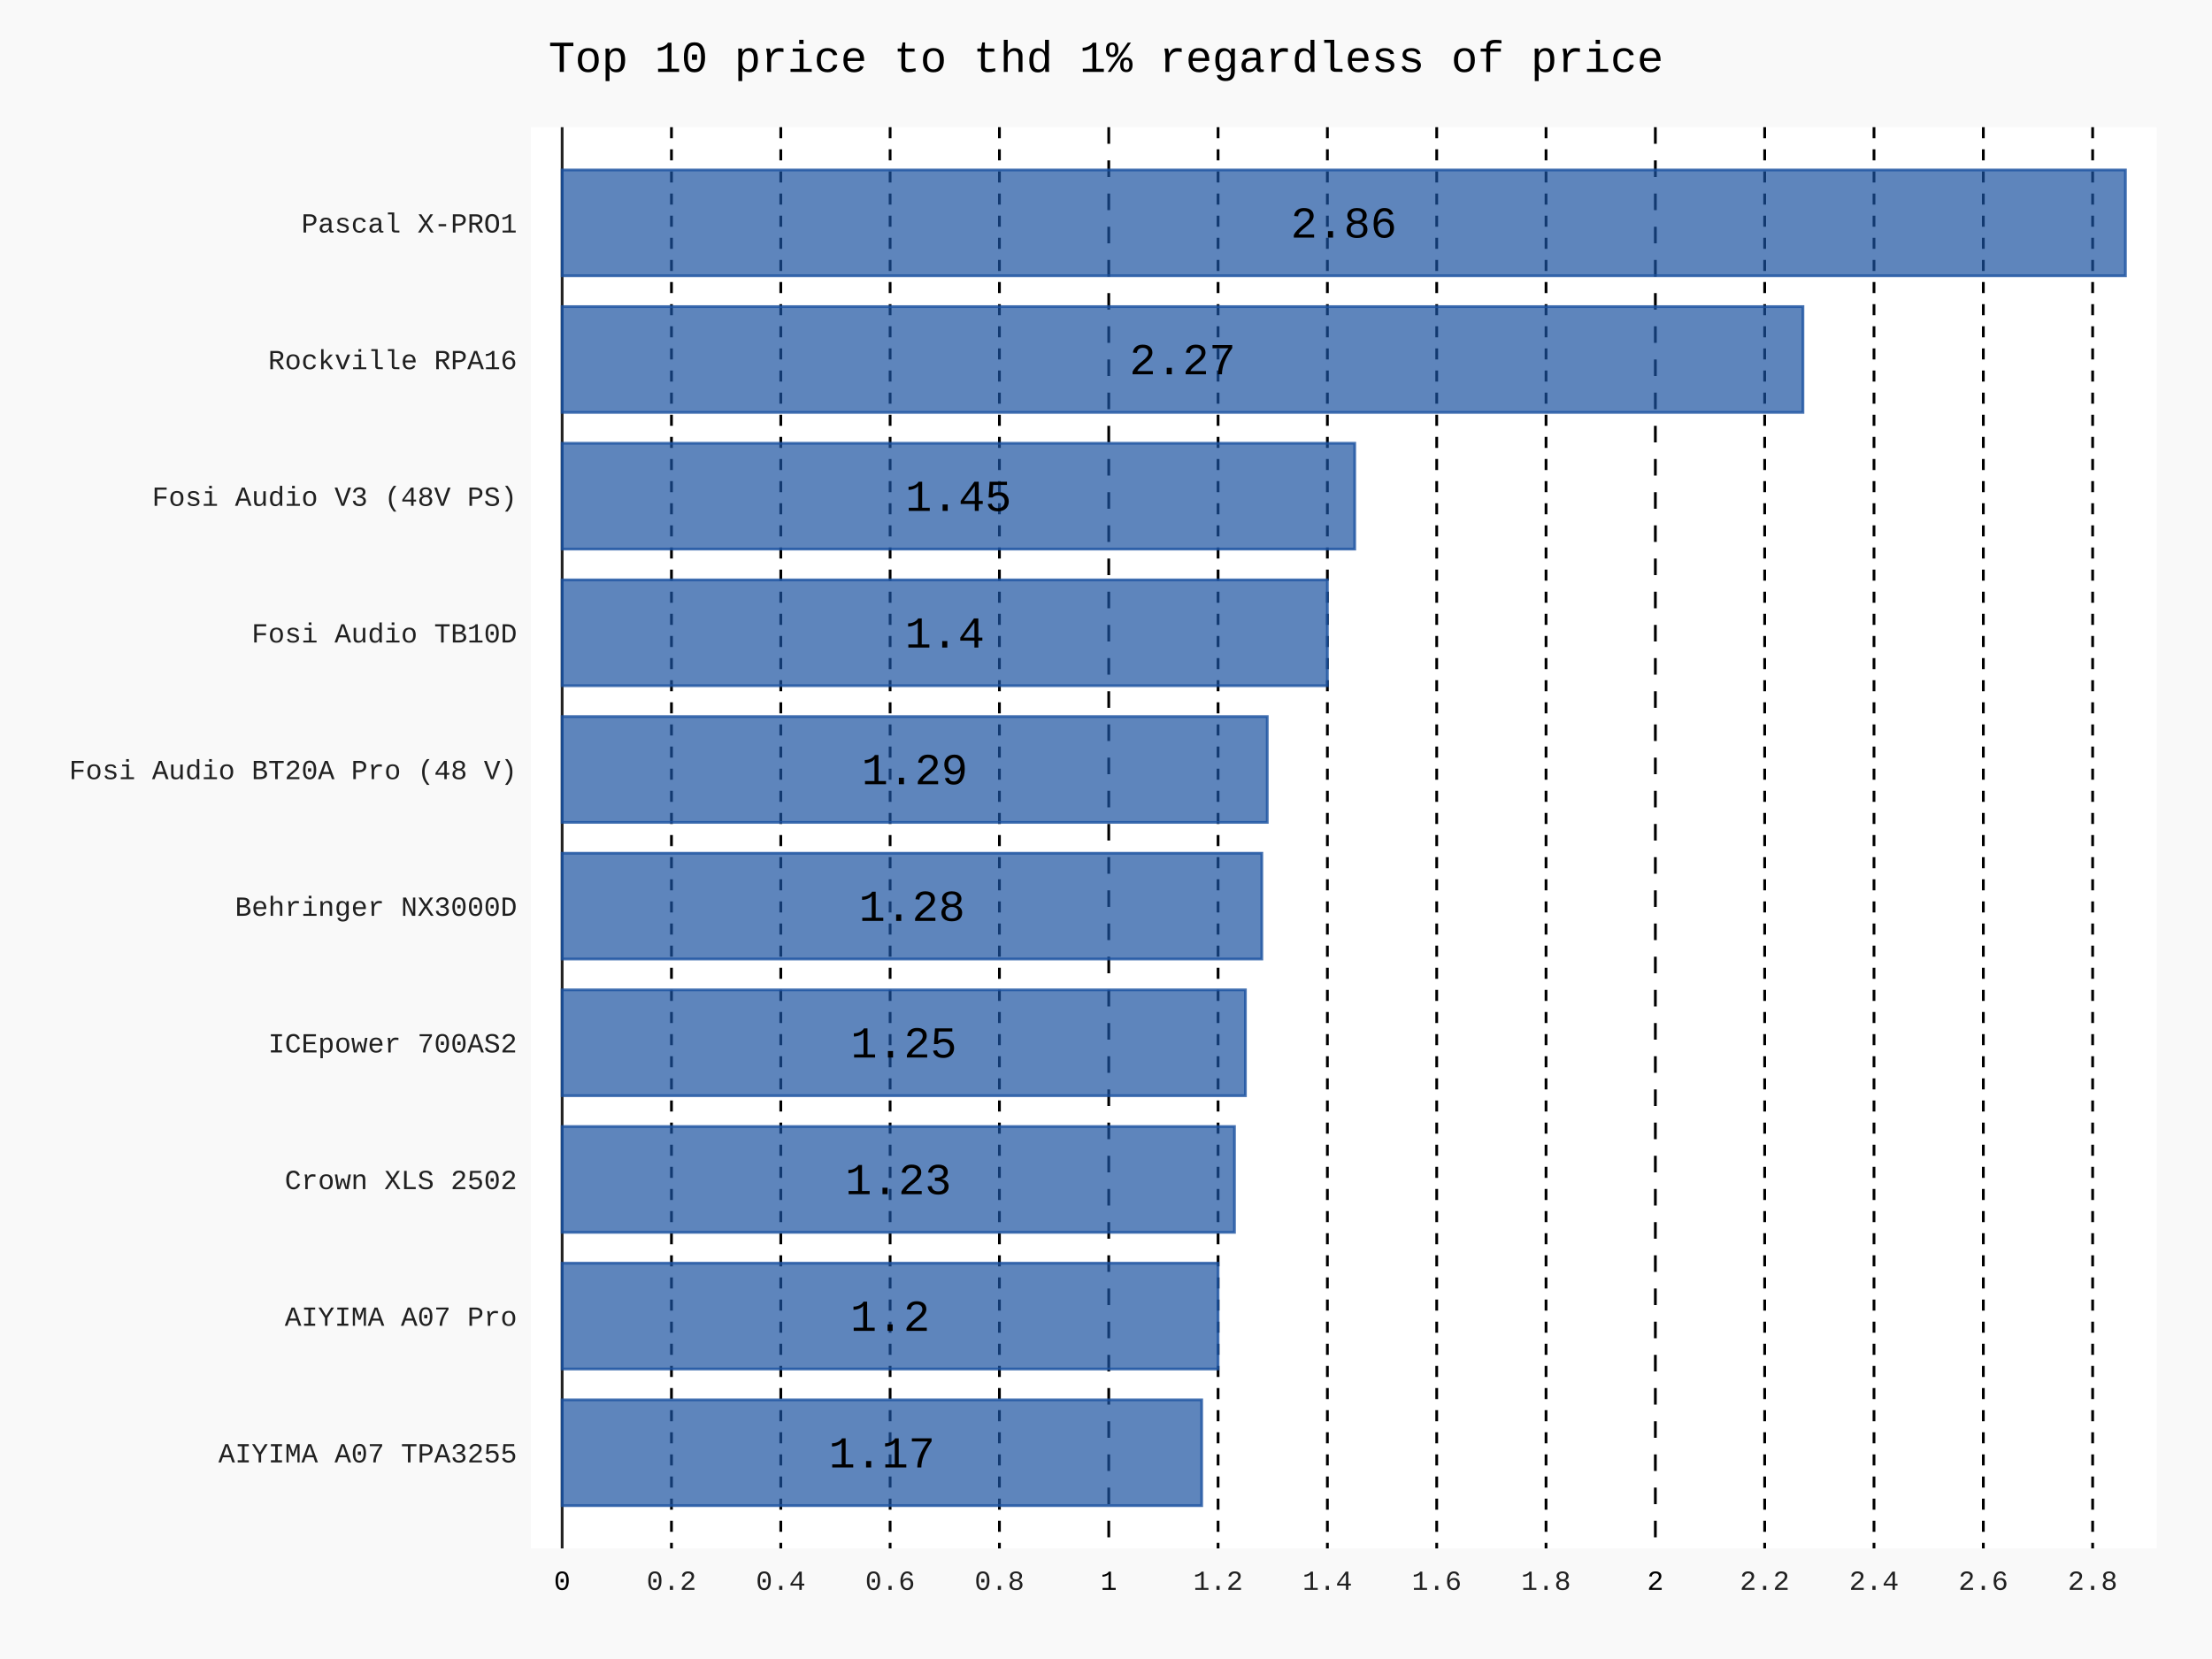
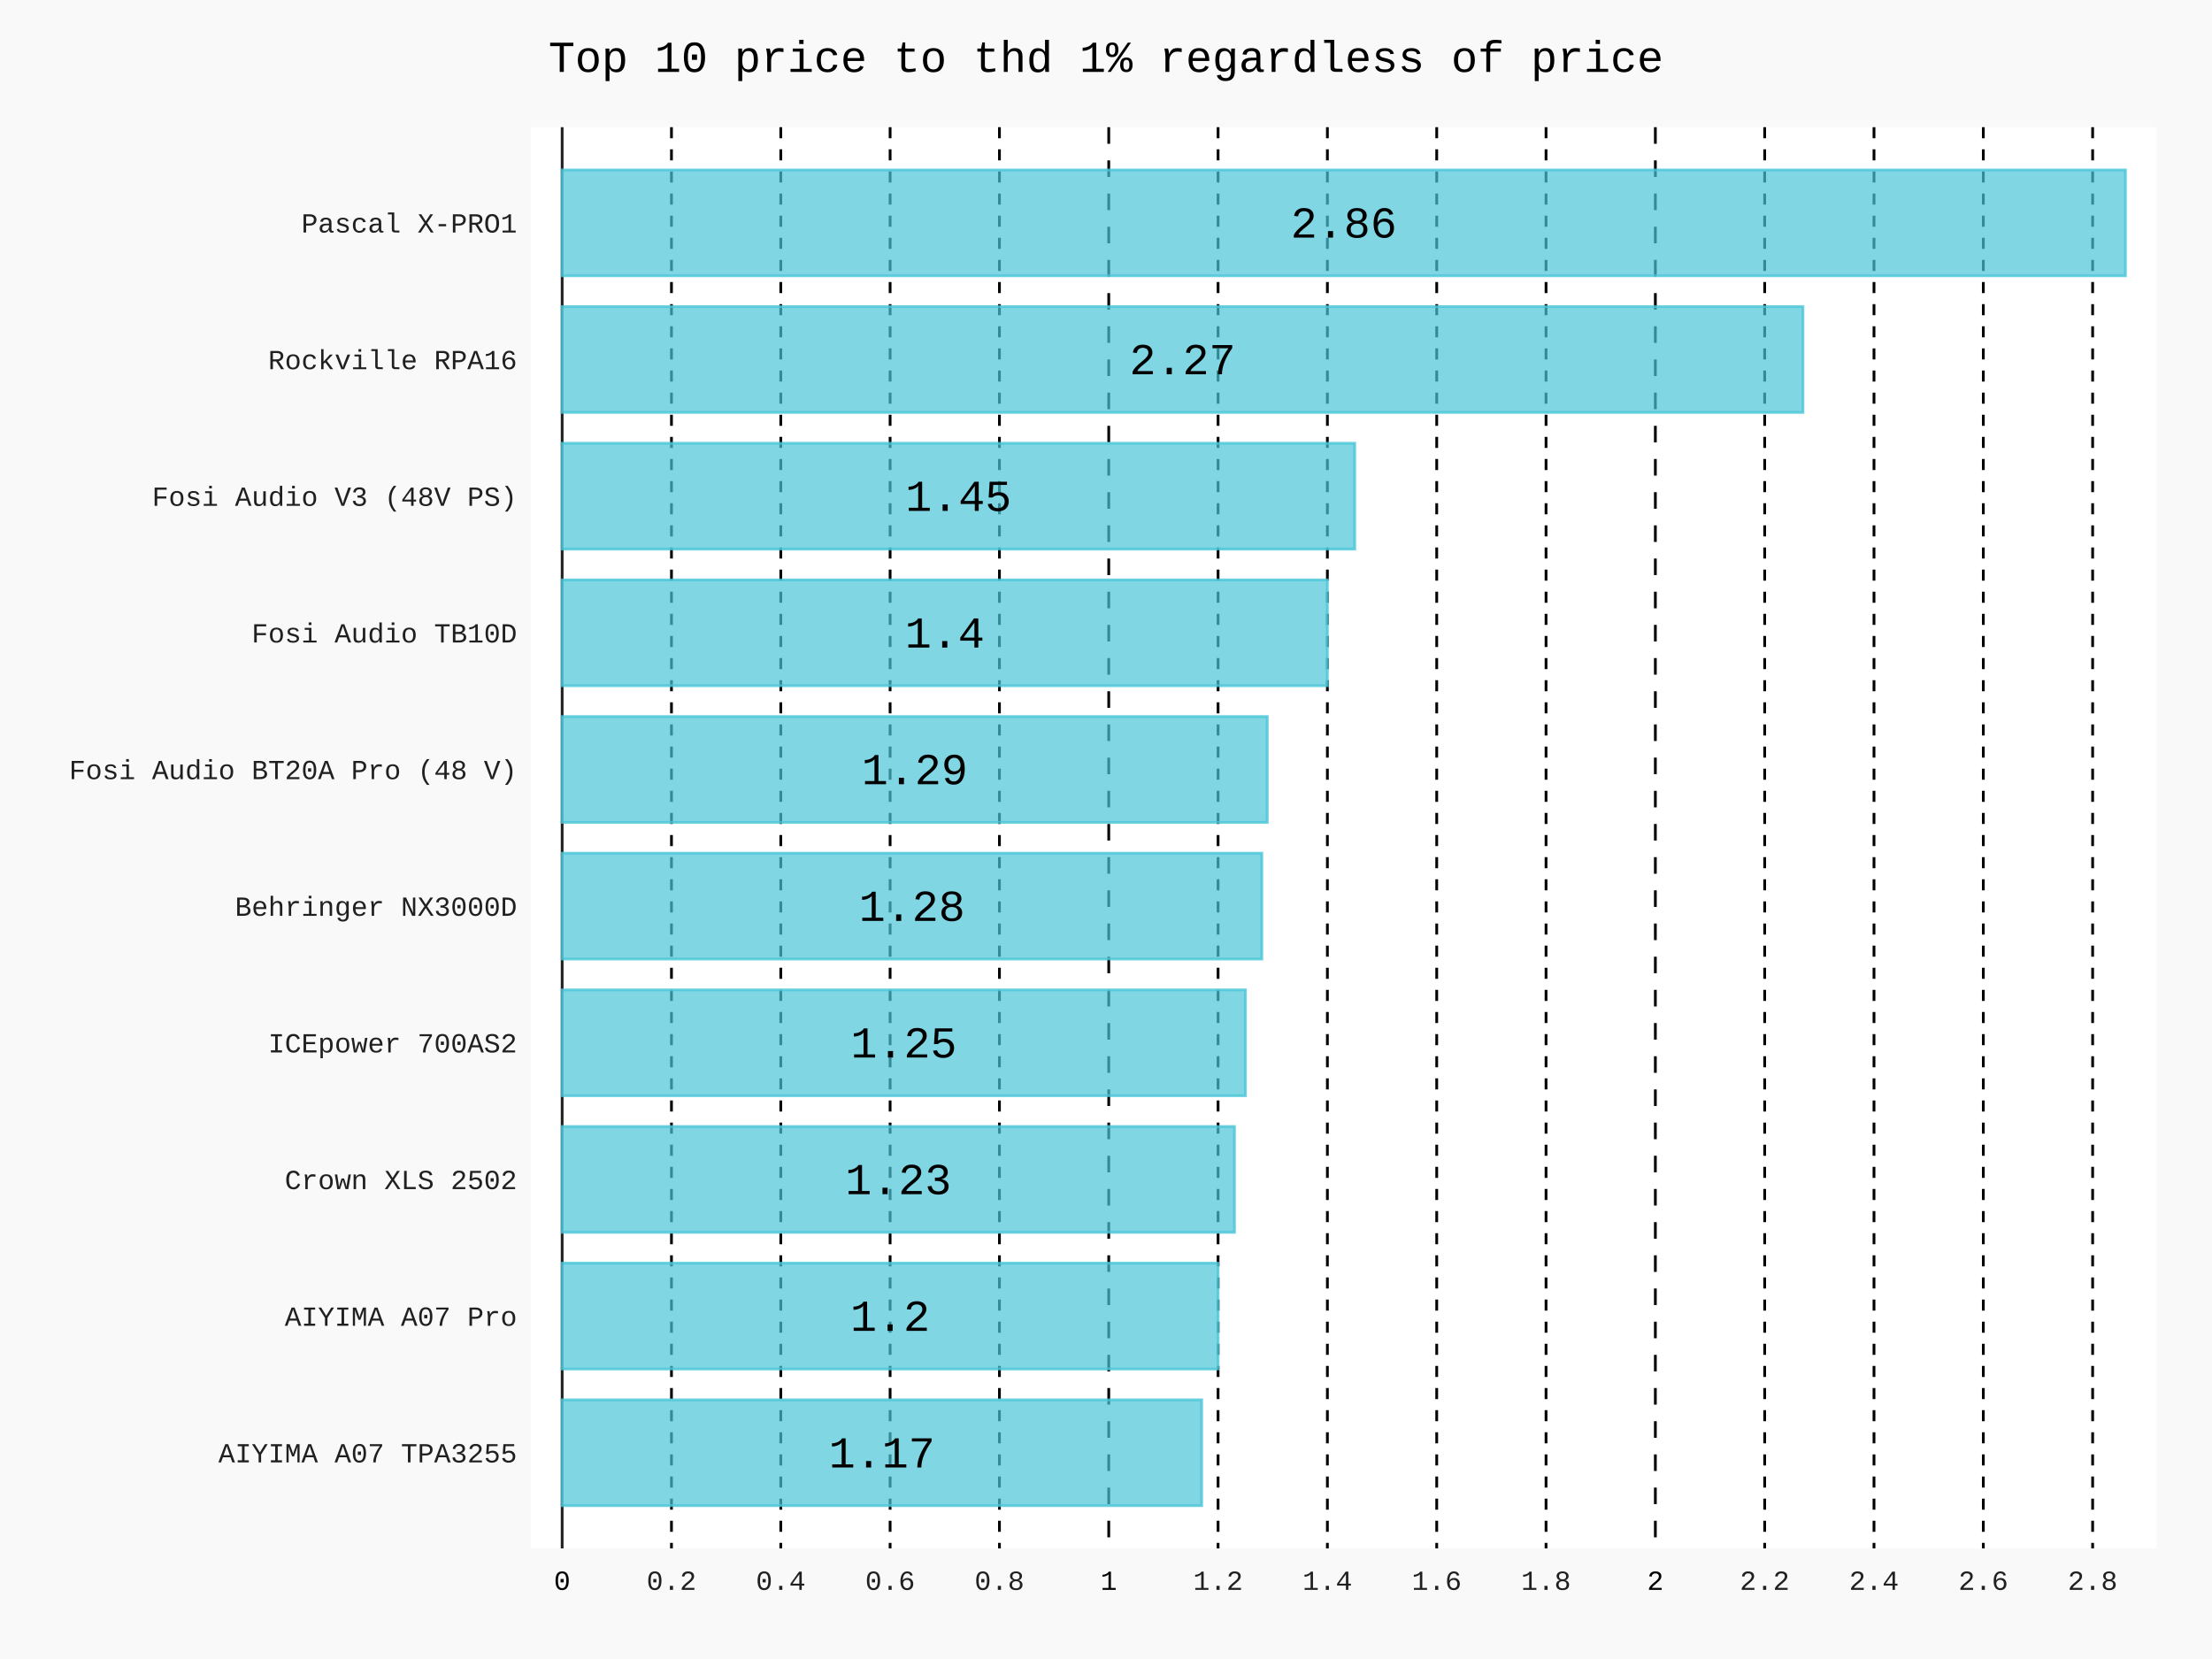
- <svg xmlns="http://www.w3.org/2000/svg" id="chart-05b90271-d63e-4f80-a219-acf567665b89" class="pygal-chart" viewBox="0 0 800 600">
+ <svg xmlns="http://www.w3.org/2000/svg" id="chart-8e0e6a26-b67d-4a8e-b157-4cda2b1d90e0" class="pygal-chart" viewBox="0 0 800 600">
  <defs>
-     <style type="text/css">#chart-05b90271-d63e-4f80-a219-acf567665b89{-webkit-user-select:none;-webkit-font-smoothing:antialiased;font-family:Consolas,"Liberation Mono",Menlo,Courier,monospace}#chart-05b90271-d63e-4f80-a219-acf567665b89 .title{font-family:Consolas,"Liberation Mono",Menlo,Courier,monospace;font-size:16px}#chart-05b90271-d63e-4f80-a219-acf567665b89 .legends .legend text{font-family:Consolas,"Liberation Mono",Menlo,Courier,monospace;font-size:14px}#chart-05b90271-d63e-4f80-a219-acf567665b89 .axis text{font-family:Consolas,"Liberation Mono",Menlo,Courier,monospace;font-size:10px}#chart-05b90271-d63e-4f80-a219-acf567665b89 .axis text.major{font-family:Consolas,"Liberation Mono",Menlo,Courier,monospace;font-size:10px}#chart-05b90271-d63e-4f80-a219-acf567665b89 .text-overlay text.value{font-family:Consolas,"Liberation Mono",Menlo,Courier,monospace;font-size:16px}#chart-05b90271-d63e-4f80-a219-acf567665b89 .text-overlay text.label{font-family:Consolas,"Liberation Mono",Menlo,Courier,monospace;font-size:10px}#chart-05b90271-d63e-4f80-a219-acf567665b89 .tooltip{font-family:Consolas,"Liberation Mono",Menlo,Courier,monospace;font-size:14px}#chart-05b90271-d63e-4f80-a219-acf567665b89 text.no_data{font-family:Consolas,"Liberation Mono",Menlo,Courier,monospace;font-size:64px}
- #chart-05b90271-d63e-4f80-a219-acf567665b89{background-color:rgba(249,249,249,1)}#chart-05b90271-d63e-4f80-a219-acf567665b89 path,#chart-05b90271-d63e-4f80-a219-acf567665b89 line,#chart-05b90271-d63e-4f80-a219-acf567665b89 rect,#chart-05b90271-d63e-4f80-a219-acf567665b89 circle{-webkit-transition:150ms;-moz-transition:150ms;transition:150ms}#chart-05b90271-d63e-4f80-a219-acf567665b89 .graph &gt; .background{fill:rgba(249,249,249,1)}#chart-05b90271-d63e-4f80-a219-acf567665b89 .plot &gt; .background{fill:rgba(255,255,255,1)}#chart-05b90271-d63e-4f80-a219-acf567665b89 .graph{fill:rgba(0,0,0,.87)}#chart-05b90271-d63e-4f80-a219-acf567665b89 text.no_data{fill:rgba(0,0,0,1)}#chart-05b90271-d63e-4f80-a219-acf567665b89 .title{fill:rgba(0,0,0,1)}#chart-05b90271-d63e-4f80-a219-acf567665b89 .legends .legend text{fill:rgba(0,0,0,.87)}#chart-05b90271-d63e-4f80-a219-acf567665b89 .legends .legend:hover text{fill:rgba(0,0,0,1)}#chart-05b90271-d63e-4f80-a219-acf567665b89 .axis .line{stroke:rgba(0,0,0,1)}#chart-05b90271-d63e-4f80-a219-acf567665b89 .axis .guide.line{stroke:rgba(0,0,0,.54)}#chart-05b90271-d63e-4f80-a219-acf567665b89 .axis .major.line{stroke:rgba(0,0,0,.87)}#chart-05b90271-d63e-4f80-a219-acf567665b89 .axis text.major{fill:rgba(0,0,0,1)}#chart-05b90271-d63e-4f80-a219-acf567665b89 .axis.y .guides:hover .guide.line,#chart-05b90271-d63e-4f80-a219-acf567665b89 .line-graph .axis.x .guides:hover .guide.line,#chart-05b90271-d63e-4f80-a219-acf567665b89 .stackedline-graph .axis.x .guides:hover .guide.line,#chart-05b90271-d63e-4f80-a219-acf567665b89 .xy-graph .axis.x .guides:hover .guide.line{stroke:rgba(0,0,0,1)}#chart-05b90271-d63e-4f80-a219-acf567665b89 .axis .guides:hover text{fill:rgba(0,0,0,1)}#chart-05b90271-d63e-4f80-a219-acf567665b89 .reactive{fill-opacity:.7;stroke-opacity:.8;stroke-width:1}#chart-05b90271-d63e-4f80-a219-acf567665b89 .ci{stroke:rgba(0,0,0,.87)}#chart-05b90271-d63e-4f80-a219-acf567665b89 .reactive.active,#chart-05b90271-d63e-4f80-a219-acf567665b89 .active .reactive{fill-opacity:.8;stroke-opacity:.9;stroke-width:4}#chart-05b90271-d63e-4f80-a219-acf567665b89 .ci .reactive.active{stroke-width:1.5}#chart-05b90271-d63e-4f80-a219-acf567665b89 .series text{fill:rgba(0,0,0,1)}#chart-05b90271-d63e-4f80-a219-acf567665b89 .tooltip rect{fill:rgba(255,255,255,1);stroke:rgba(0,0,0,1);-webkit-transition:opacity 150ms;-moz-transition:opacity 150ms;transition:opacity 150ms}#chart-05b90271-d63e-4f80-a219-acf567665b89 .tooltip .label{fill:rgba(0,0,0,.87)}#chart-05b90271-d63e-4f80-a219-acf567665b89 .tooltip .label{fill:rgba(0,0,0,.87)}#chart-05b90271-d63e-4f80-a219-acf567665b89 .tooltip .legend{font-size:.8em;fill:rgba(0,0,0,.54)}#chart-05b90271-d63e-4f80-a219-acf567665b89 .tooltip .x_label{font-size:.6em;fill:rgba(0,0,0,1)}#chart-05b90271-d63e-4f80-a219-acf567665b89 .tooltip .xlink{font-size:.5em;text-decoration:underline}#chart-05b90271-d63e-4f80-a219-acf567665b89 .tooltip .value{font-size:1.5em}#chart-05b90271-d63e-4f80-a219-acf567665b89 .bound{font-size:.5em}#chart-05b90271-d63e-4f80-a219-acf567665b89 .max-value{font-size:.75em;fill:rgba(0,0,0,.54)}#chart-05b90271-d63e-4f80-a219-acf567665b89 .map-element{fill:rgba(255,255,255,1);stroke:rgba(0,0,0,.54) !important}#chart-05b90271-d63e-4f80-a219-acf567665b89 .map-element .reactive{fill-opacity:inherit;stroke-opacity:inherit}#chart-05b90271-d63e-4f80-a219-acf567665b89 .color-0,#chart-05b90271-d63e-4f80-a219-acf567665b89 .color-0 a:visited{stroke:#1B52A0;fill:#1B52A0}#chart-05b90271-d63e-4f80-a219-acf567665b89 .text-overlay .color-0 text{fill:black}
- #chart-05b90271-d63e-4f80-a219-acf567665b89 text.no_data{text-anchor:middle}#chart-05b90271-d63e-4f80-a219-acf567665b89 .guide.line{fill:none}#chart-05b90271-d63e-4f80-a219-acf567665b89 .centered{text-anchor:middle}#chart-05b90271-d63e-4f80-a219-acf567665b89 .title{text-anchor:middle}#chart-05b90271-d63e-4f80-a219-acf567665b89 .legends .legend text{fill-opacity:1}#chart-05b90271-d63e-4f80-a219-acf567665b89 .axis.x text{text-anchor:middle}#chart-05b90271-d63e-4f80-a219-acf567665b89 .axis.x:not(.web) text[transform]{text-anchor:start}#chart-05b90271-d63e-4f80-a219-acf567665b89 .axis.x:not(.web) text[transform].backwards{text-anchor:end}#chart-05b90271-d63e-4f80-a219-acf567665b89 .axis.y text{text-anchor:end}#chart-05b90271-d63e-4f80-a219-acf567665b89 .axis.y text[transform].backwards{text-anchor:start}#chart-05b90271-d63e-4f80-a219-acf567665b89 .axis.y2 text{text-anchor:start}#chart-05b90271-d63e-4f80-a219-acf567665b89 .axis.y2 text[transform].backwards{text-anchor:end}#chart-05b90271-d63e-4f80-a219-acf567665b89 .axis .guide.line{stroke-dasharray:4,4;stroke:black}#chart-05b90271-d63e-4f80-a219-acf567665b89 .axis .major.guide.line{stroke-dasharray:6,6;stroke:black}#chart-05b90271-d63e-4f80-a219-acf567665b89 .horizontal .axis.y .guide.line,#chart-05b90271-d63e-4f80-a219-acf567665b89 .horizontal .axis.y2 .guide.line,#chart-05b90271-d63e-4f80-a219-acf567665b89 .vertical .axis.x .guide.line{opacity:0}#chart-05b90271-d63e-4f80-a219-acf567665b89 .horizontal .axis.always_show .guide.line,#chart-05b90271-d63e-4f80-a219-acf567665b89 .vertical .axis.always_show .guide.line{opacity:1 !important}#chart-05b90271-d63e-4f80-a219-acf567665b89 .axis.y .guides:hover .guide.line,#chart-05b90271-d63e-4f80-a219-acf567665b89 .axis.y2 .guides:hover .guide.line,#chart-05b90271-d63e-4f80-a219-acf567665b89 .axis.x .guides:hover .guide.line{opacity:1}#chart-05b90271-d63e-4f80-a219-acf567665b89 .axis .guides:hover text{opacity:1}#chart-05b90271-d63e-4f80-a219-acf567665b89 .nofill{fill:none}#chart-05b90271-d63e-4f80-a219-acf567665b89 .subtle-fill{fill-opacity:.2}#chart-05b90271-d63e-4f80-a219-acf567665b89 .dot{stroke-width:1px;fill-opacity:1;stroke-opacity:1}#chart-05b90271-d63e-4f80-a219-acf567665b89 .dot.active{stroke-width:5px}#chart-05b90271-d63e-4f80-a219-acf567665b89 .dot.negative{fill:transparent}#chart-05b90271-d63e-4f80-a219-acf567665b89 text,#chart-05b90271-d63e-4f80-a219-acf567665b89 tspan{stroke:none !important}#chart-05b90271-d63e-4f80-a219-acf567665b89 .series text.active{opacity:1}#chart-05b90271-d63e-4f80-a219-acf567665b89 .tooltip rect{fill-opacity:.95;stroke-width:.5}#chart-05b90271-d63e-4f80-a219-acf567665b89 .tooltip text{fill-opacity:1}#chart-05b90271-d63e-4f80-a219-acf567665b89 .showable{visibility:hidden}#chart-05b90271-d63e-4f80-a219-acf567665b89 .showable.shown{visibility:visible}#chart-05b90271-d63e-4f80-a219-acf567665b89 .gauge-background{fill:rgba(229,229,229,1);stroke:none}#chart-05b90271-d63e-4f80-a219-acf567665b89 .bg-lines{stroke:rgba(249,249,249,1);stroke-width:2px}</style>
+     <style type="text/css">#chart-8e0e6a26-b67d-4a8e-b157-4cda2b1d90e0{-webkit-user-select:none;-webkit-font-smoothing:antialiased;font-family:Consolas,"Liberation Mono",Menlo,Courier,monospace}#chart-8e0e6a26-b67d-4a8e-b157-4cda2b1d90e0 .title{font-family:Consolas,"Liberation Mono",Menlo,Courier,monospace;font-size:16px}#chart-8e0e6a26-b67d-4a8e-b157-4cda2b1d90e0 .legends .legend text{font-family:Consolas,"Liberation Mono",Menlo,Courier,monospace;font-size:14px}#chart-8e0e6a26-b67d-4a8e-b157-4cda2b1d90e0 .axis text{font-family:Consolas,"Liberation Mono",Menlo,Courier,monospace;font-size:10px}#chart-8e0e6a26-b67d-4a8e-b157-4cda2b1d90e0 .axis text.major{font-family:Consolas,"Liberation Mono",Menlo,Courier,monospace;font-size:10px}#chart-8e0e6a26-b67d-4a8e-b157-4cda2b1d90e0 .text-overlay text.value{font-family:Consolas,"Liberation Mono",Menlo,Courier,monospace;font-size:16px}#chart-8e0e6a26-b67d-4a8e-b157-4cda2b1d90e0 .text-overlay text.label{font-family:Consolas,"Liberation Mono",Menlo,Courier,monospace;font-size:10px}#chart-8e0e6a26-b67d-4a8e-b157-4cda2b1d90e0 .tooltip{font-family:Consolas,"Liberation Mono",Menlo,Courier,monospace;font-size:14px}#chart-8e0e6a26-b67d-4a8e-b157-4cda2b1d90e0 text.no_data{font-family:Consolas,"Liberation Mono",Menlo,Courier,monospace;font-size:64px}
+ #chart-8e0e6a26-b67d-4a8e-b157-4cda2b1d90e0{background-color:rgba(249,249,249,1)}#chart-8e0e6a26-b67d-4a8e-b157-4cda2b1d90e0 path,#chart-8e0e6a26-b67d-4a8e-b157-4cda2b1d90e0 line,#chart-8e0e6a26-b67d-4a8e-b157-4cda2b1d90e0 rect,#chart-8e0e6a26-b67d-4a8e-b157-4cda2b1d90e0 circle{-webkit-transition:150ms;-moz-transition:150ms;transition:150ms}#chart-8e0e6a26-b67d-4a8e-b157-4cda2b1d90e0 .graph &gt; .background{fill:rgba(249,249,249,1)}#chart-8e0e6a26-b67d-4a8e-b157-4cda2b1d90e0 .plot &gt; .background{fill:rgba(255,255,255,1)}#chart-8e0e6a26-b67d-4a8e-b157-4cda2b1d90e0 .graph{fill:rgba(0,0,0,.87)}#chart-8e0e6a26-b67d-4a8e-b157-4cda2b1d90e0 text.no_data{fill:rgba(0,0,0,1)}#chart-8e0e6a26-b67d-4a8e-b157-4cda2b1d90e0 .title{fill:rgba(0,0,0,1)}#chart-8e0e6a26-b67d-4a8e-b157-4cda2b1d90e0 .legends .legend text{fill:rgba(0,0,0,.87)}#chart-8e0e6a26-b67d-4a8e-b157-4cda2b1d90e0 .legends .legend:hover text{fill:rgba(0,0,0,1)}#chart-8e0e6a26-b67d-4a8e-b157-4cda2b1d90e0 .axis .line{stroke:rgba(0,0,0,1)}#chart-8e0e6a26-b67d-4a8e-b157-4cda2b1d90e0 .axis .guide.line{stroke:rgba(0,0,0,.54)}#chart-8e0e6a26-b67d-4a8e-b157-4cda2b1d90e0 .axis .major.line{stroke:rgba(0,0,0,.87)}#chart-8e0e6a26-b67d-4a8e-b157-4cda2b1d90e0 .axis text.major{fill:rgba(0,0,0,1)}#chart-8e0e6a26-b67d-4a8e-b157-4cda2b1d90e0 .axis.y .guides:hover .guide.line,#chart-8e0e6a26-b67d-4a8e-b157-4cda2b1d90e0 .line-graph .axis.x .guides:hover .guide.line,#chart-8e0e6a26-b67d-4a8e-b157-4cda2b1d90e0 .stackedline-graph .axis.x .guides:hover .guide.line,#chart-8e0e6a26-b67d-4a8e-b157-4cda2b1d90e0 .xy-graph .axis.x .guides:hover .guide.line{stroke:rgba(0,0,0,1)}#chart-8e0e6a26-b67d-4a8e-b157-4cda2b1d90e0 .axis .guides:hover text{fill:rgba(0,0,0,1)}#chart-8e0e6a26-b67d-4a8e-b157-4cda2b1d90e0 .reactive{fill-opacity:.7;stroke-opacity:.8;stroke-width:1}#chart-8e0e6a26-b67d-4a8e-b157-4cda2b1d90e0 .ci{stroke:rgba(0,0,0,.87)}#chart-8e0e6a26-b67d-4a8e-b157-4cda2b1d90e0 .reactive.active,#chart-8e0e6a26-b67d-4a8e-b157-4cda2b1d90e0 .active .reactive{fill-opacity:.8;stroke-opacity:.9;stroke-width:4}#chart-8e0e6a26-b67d-4a8e-b157-4cda2b1d90e0 .ci .reactive.active{stroke-width:1.5}#chart-8e0e6a26-b67d-4a8e-b157-4cda2b1d90e0 .series text{fill:rgba(0,0,0,1)}#chart-8e0e6a26-b67d-4a8e-b157-4cda2b1d90e0 .tooltip rect{fill:rgba(255,255,255,1);stroke:rgba(0,0,0,1);-webkit-transition:opacity 150ms;-moz-transition:opacity 150ms;transition:opacity 150ms}#chart-8e0e6a26-b67d-4a8e-b157-4cda2b1d90e0 .tooltip .label{fill:rgba(0,0,0,.87)}#chart-8e0e6a26-b67d-4a8e-b157-4cda2b1d90e0 .tooltip .label{fill:rgba(0,0,0,.87)}#chart-8e0e6a26-b67d-4a8e-b157-4cda2b1d90e0 .tooltip .legend{font-size:.8em;fill:rgba(0,0,0,.54)}#chart-8e0e6a26-b67d-4a8e-b157-4cda2b1d90e0 .tooltip .x_label{font-size:.6em;fill:rgba(0,0,0,1)}#chart-8e0e6a26-b67d-4a8e-b157-4cda2b1d90e0 .tooltip .xlink{font-size:.5em;text-decoration:underline}#chart-8e0e6a26-b67d-4a8e-b157-4cda2b1d90e0 .tooltip .value{font-size:1.5em}#chart-8e0e6a26-b67d-4a8e-b157-4cda2b1d90e0 .bound{font-size:.5em}#chart-8e0e6a26-b67d-4a8e-b157-4cda2b1d90e0 .max-value{font-size:.75em;fill:rgba(0,0,0,.54)}#chart-8e0e6a26-b67d-4a8e-b157-4cda2b1d90e0 .map-element{fill:rgba(255,255,255,1);stroke:rgba(0,0,0,.54) !important}#chart-8e0e6a26-b67d-4a8e-b157-4cda2b1d90e0 .map-element .reactive{fill-opacity:inherit;stroke-opacity:inherit}#chart-8e0e6a26-b67d-4a8e-b157-4cda2b1d90e0 .color-0,#chart-8e0e6a26-b67d-4a8e-b157-4cda2b1d90e0 .color-0 a:visited{stroke:#4AC5D8;fill:#4AC5D8}#chart-8e0e6a26-b67d-4a8e-b157-4cda2b1d90e0 .text-overlay .color-0 text{fill:black}
+ #chart-8e0e6a26-b67d-4a8e-b157-4cda2b1d90e0 text.no_data{text-anchor:middle}#chart-8e0e6a26-b67d-4a8e-b157-4cda2b1d90e0 .guide.line{fill:none}#chart-8e0e6a26-b67d-4a8e-b157-4cda2b1d90e0 .centered{text-anchor:middle}#chart-8e0e6a26-b67d-4a8e-b157-4cda2b1d90e0 .title{text-anchor:middle}#chart-8e0e6a26-b67d-4a8e-b157-4cda2b1d90e0 .legends .legend text{fill-opacity:1}#chart-8e0e6a26-b67d-4a8e-b157-4cda2b1d90e0 .axis.x text{text-anchor:middle}#chart-8e0e6a26-b67d-4a8e-b157-4cda2b1d90e0 .axis.x:not(.web) text[transform]{text-anchor:start}#chart-8e0e6a26-b67d-4a8e-b157-4cda2b1d90e0 .axis.x:not(.web) text[transform].backwards{text-anchor:end}#chart-8e0e6a26-b67d-4a8e-b157-4cda2b1d90e0 .axis.y text{text-anchor:end}#chart-8e0e6a26-b67d-4a8e-b157-4cda2b1d90e0 .axis.y text[transform].backwards{text-anchor:start}#chart-8e0e6a26-b67d-4a8e-b157-4cda2b1d90e0 .axis.y2 text{text-anchor:start}#chart-8e0e6a26-b67d-4a8e-b157-4cda2b1d90e0 .axis.y2 text[transform].backwards{text-anchor:end}#chart-8e0e6a26-b67d-4a8e-b157-4cda2b1d90e0 .axis .guide.line{stroke-dasharray:4,4;stroke:black}#chart-8e0e6a26-b67d-4a8e-b157-4cda2b1d90e0 .axis .major.guide.line{stroke-dasharray:6,6;stroke:black}#chart-8e0e6a26-b67d-4a8e-b157-4cda2b1d90e0 .horizontal .axis.y .guide.line,#chart-8e0e6a26-b67d-4a8e-b157-4cda2b1d90e0 .horizontal .axis.y2 .guide.line,#chart-8e0e6a26-b67d-4a8e-b157-4cda2b1d90e0 .vertical .axis.x .guide.line{opacity:0}#chart-8e0e6a26-b67d-4a8e-b157-4cda2b1d90e0 .horizontal .axis.always_show .guide.line,#chart-8e0e6a26-b67d-4a8e-b157-4cda2b1d90e0 .vertical .axis.always_show .guide.line{opacity:1 !important}#chart-8e0e6a26-b67d-4a8e-b157-4cda2b1d90e0 .axis.y .guides:hover .guide.line,#chart-8e0e6a26-b67d-4a8e-b157-4cda2b1d90e0 .axis.y2 .guides:hover .guide.line,#chart-8e0e6a26-b67d-4a8e-b157-4cda2b1d90e0 .axis.x .guides:hover .guide.line{opacity:1}#chart-8e0e6a26-b67d-4a8e-b157-4cda2b1d90e0 .axis .guides:hover text{opacity:1}#chart-8e0e6a26-b67d-4a8e-b157-4cda2b1d90e0 .nofill{fill:none}#chart-8e0e6a26-b67d-4a8e-b157-4cda2b1d90e0 .subtle-fill{fill-opacity:.2}#chart-8e0e6a26-b67d-4a8e-b157-4cda2b1d90e0 .dot{stroke-width:1px;fill-opacity:1;stroke-opacity:1}#chart-8e0e6a26-b67d-4a8e-b157-4cda2b1d90e0 .dot.active{stroke-width:5px}#chart-8e0e6a26-b67d-4a8e-b157-4cda2b1d90e0 .dot.negative{fill:transparent}#chart-8e0e6a26-b67d-4a8e-b157-4cda2b1d90e0 text,#chart-8e0e6a26-b67d-4a8e-b157-4cda2b1d90e0 tspan{stroke:none !important}#chart-8e0e6a26-b67d-4a8e-b157-4cda2b1d90e0 .series text.active{opacity:1}#chart-8e0e6a26-b67d-4a8e-b157-4cda2b1d90e0 .tooltip rect{fill-opacity:.95;stroke-width:.5}#chart-8e0e6a26-b67d-4a8e-b157-4cda2b1d90e0 .tooltip text{fill-opacity:1}#chart-8e0e6a26-b67d-4a8e-b157-4cda2b1d90e0 .showable{visibility:hidden}#chart-8e0e6a26-b67d-4a8e-b157-4cda2b1d90e0 .showable.shown{visibility:visible}#chart-8e0e6a26-b67d-4a8e-b157-4cda2b1d90e0 .gauge-background{fill:rgba(229,229,229,1);stroke:none}#chart-8e0e6a26-b67d-4a8e-b157-4cda2b1d90e0 .bg-lines{stroke:rgba(249,249,249,1);stroke-width:2px}</style>
  </defs>
  <g class="graph horizontalbar-graph horizontal">
    <rect x="0" y="0" width="800" height="600" class="background" />
    <g transform="translate(192, 46)" class="plot">
      <rect x="0" y="0" width="588.0" height="514" class="background" />
      <g class="axis y">
        <g class="guides">
          <text x="-5" y="482.904" class="">AIYIMA A07 TPA3255</text>
        </g>
        <g class="guides">
          <text x="-5" y="433.481" class="">AIYIMA A07 Pro</text>
        </g>
        <g class="guides">
          <text x="-5" y="384.058" class="">Crown XLS 2502</text>
        </g>
        <g class="guides">
          <text x="-5" y="334.635" class="">ICEpower 700AS2</text>
        </g>
        <g class="guides">
          <text x="-5" y="285.212" class="">Behringer NX3000D</text>
        </g>
        <g class="guides">
          <text x="-5" y="235.788" class="">Fosi Audio BT20A Pro (48 V)</text>
        </g>
        <g class="guides">
          <text x="-5" y="186.365" class="">Fosi Audio TB10D</text>
        </g>
        <g class="guides">
          <text x="-5" y="136.942" class="">Fosi Audio V3 (48V PS)</text>
        </g>
        <g class="guides">
          <text x="-5" y="87.519" class="">Rockville RPA16</text>
        </g>
        <g class="guides">
          <text x="-5" y="38.096" class="">Pascal X-PRO1</text>
        </g>
      </g>
      <g class="axis x always_show">
        <g class="guides">
          <path d="M11.308 0 v514" class="axis major line" />
          <text x="11.308" y="529.0" class="major">0</text>
        </g>
        <g class="guides">
          <path d="M50.845 0 v514" class="guide line" />
          <text x="50.845" y="529.0" class="">0.2</text>
        </g>
        <g class="guides">
          <path d="M90.382 0 v514" class="guide line" />
          <text x="90.382" y="529.0" class="">0.4</text>
        </g>
        <g class="guides">
          <path d="M129.92 0 v514" class="guide line" />
          <text x="129.92" y="529.0" class="">0.6</text>
        </g>
        <g class="guides">
          <path d="M169.457 0 v514" class="guide line" />
          <text x="169.457" y="529.0" class="">0.8</text>
        </g>
        <g class="guides">
          <path d="M208.995 0 v514" class="major guide line" />
          <text x="208.995" y="529.0" class="major">1</text>
        </g>
        <g class="guides">
          <path d="M248.532 0 v514" class="guide line" />
          <text x="248.532" y="529.0" class="">1.2</text>
        </g>
        <g class="guides">
          <path d="M288.069 0 v514" class="guide line" />
          <text x="288.069" y="529.0" class="">1.4</text>
        </g>
        <g class="guides">
          <path d="M327.607 0 v514" class="guide line" />
          <text x="327.607" y="529.0" class="">1.6</text>
        </g>
        <g class="guides">
          <path d="M367.144 0 v514" class="guide line" />
          <text x="367.144" y="529.0" class="">1.8</text>
        </g>
        <g class="guides">
          <path d="M406.682 0 v514" class="major guide line" />
          <text x="406.682" y="529.0" class="major">2</text>
        </g>
        <g class="guides">
          <path d="M446.219 0 v514" class="guide line" />
          <text x="446.219" y="529.0" class="">2.2</text>
        </g>
        <g class="guides">
          <path d="M485.756 0 v514" class="guide line" />
          <text x="485.756" y="529.0" class="">2.4</text>
        </g>
        <g class="guides">
          <path d="M525.294 0 v514" class="guide line" />
          <text x="525.294" y="529.0" class="">2.6</text>
        </g>
        <g class="guides">
          <path d="M564.831 0 v514" class="guide line" />
          <text x="564.831" y="529.0" class="">2.8</text>
        </g>
      </g>
      <g class="series serie-0 color-0">
        <g class="bars">
          <g class="bar">
            <rect x="11.308" y="460.267" rx="0" ry="0" width="231.294" height="38.273" class="rect reactive tooltip-trigger" />
          </g>
          <g class="bar">
            <rect x="11.308" y="410.844" rx="0" ry="0" width="237.224" height="38.273" class="rect reactive tooltip-trigger" />
          </g>
          <g class="bar">
            <rect x="11.308" y="361.421" rx="0" ry="0" width="243.155" height="38.273" class="rect reactive tooltip-trigger" />
          </g>
          <g class="bar">
            <rect x="11.308" y="311.998" rx="0" ry="0" width="247.109" height="38.273" class="rect reactive tooltip-trigger" />
          </g>
          <g class="bar">
            <rect x="11.308" y="262.575" rx="0" ry="0" width="253.039" height="38.273" class="rect reactive tooltip-trigger" />
          </g>
          <g class="bar">
            <rect x="11.308" y="213.152" rx="0" ry="0" width="255.016" height="38.273" class="rect reactive tooltip-trigger" />
          </g>
          <g class="bar">
            <rect x="11.308" y="163.729" rx="0" ry="0" width="276.762" height="38.273" class="rect reactive tooltip-trigger" />
          </g>
          <g class="bar">
            <rect x="11.308" y="114.306" rx="0" ry="0" width="286.646" height="38.273" class="rect reactive tooltip-trigger" />
          </g>
          <g class="bar">
            <rect x="11.308" y="64.883" rx="0" ry="0" width="448.749" height="38.273" class="rect reactive tooltip-trigger" />
          </g>
          <g class="bar">
            <rect x="11.308" y="15.46" rx="0" ry="0" width="565.385" height="38.273" class="rect reactive tooltip-trigger" />
          </g>
        </g>
      </g>
    </g>
    <g class="titles">
      <text x="400.0" y="26" class="title plot_title">Top 10 price to thd 1% regardless of price</text>
    </g>
    <g transform="translate(192, 46)" class="plot overlay">
      <g class="series serie-0 color-0" />
    </g>
    <g transform="translate(192, 46)" class="plot text-overlay">
      <g class="series serie-0 color-0">
        <text text-anchor="middle" x="126.955" y="484.737" class="value">1.17</text>
        <text text-anchor="middle" x="129.92" y="435.314" class="value">1.2</text>
        <text text-anchor="middle" x="132.885" y="385.891" class="value">1.23</text>
        <text text-anchor="middle" x="134.862" y="336.468" class="value">1.25</text>
        <text text-anchor="middle" x="137.827" y="287.045" class="value">1.28</text>
        <text text-anchor="middle" x="138.816" y="237.622" class="value">1.29</text>
        <text text-anchor="middle" x="149.689" y="188.199" class="value">1.4</text>
        <text text-anchor="middle" x="154.631" y="138.776" class="value">1.45</text>
        <text text-anchor="middle" x="235.682" y="89.353" class="value">2.27</text>
        <text text-anchor="middle" x="294.0" y="39.929" class="value">2.86</text>
      </g>
    </g>
    <g transform="translate(192, 46)" class="plot tooltip-overlay">
      <g transform="translate(0 0)" style="opacity: 0" class="tooltip">
        <rect rx="0" ry="0" width="0" height="0" class="tooltip-box" />
        <g class="text" />
      </g>
    </g>
  </g>
</svg>
